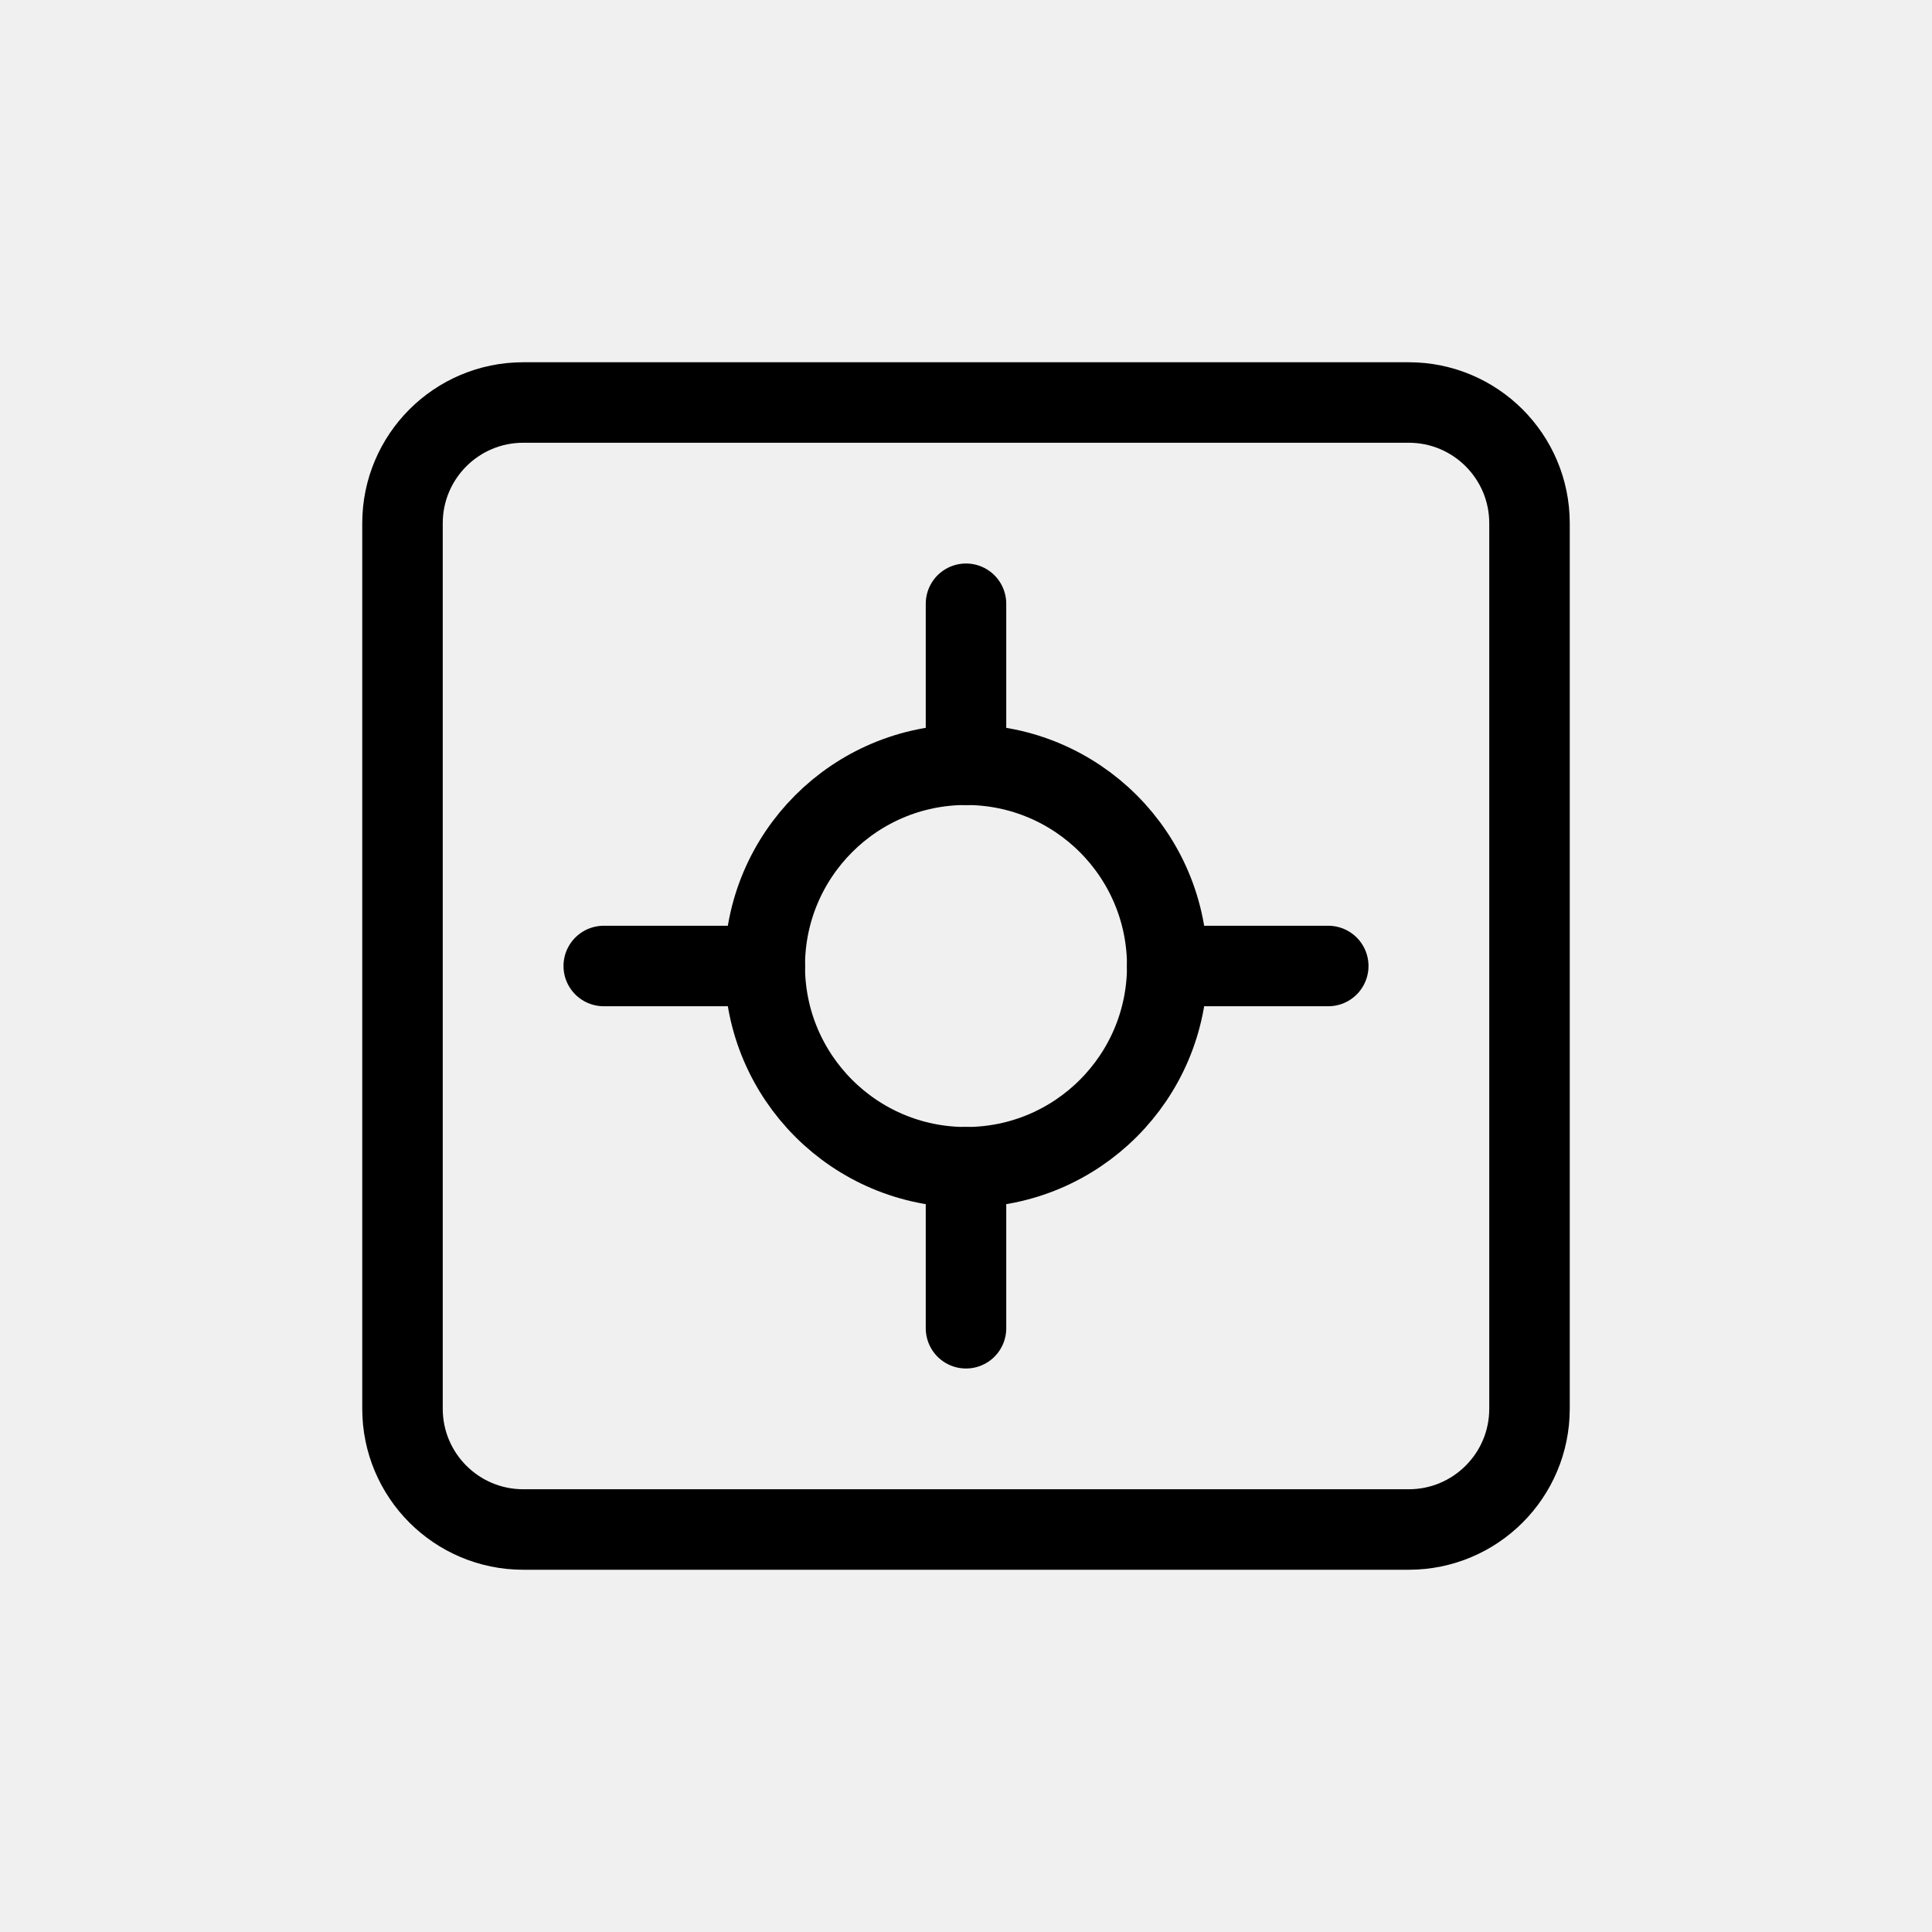
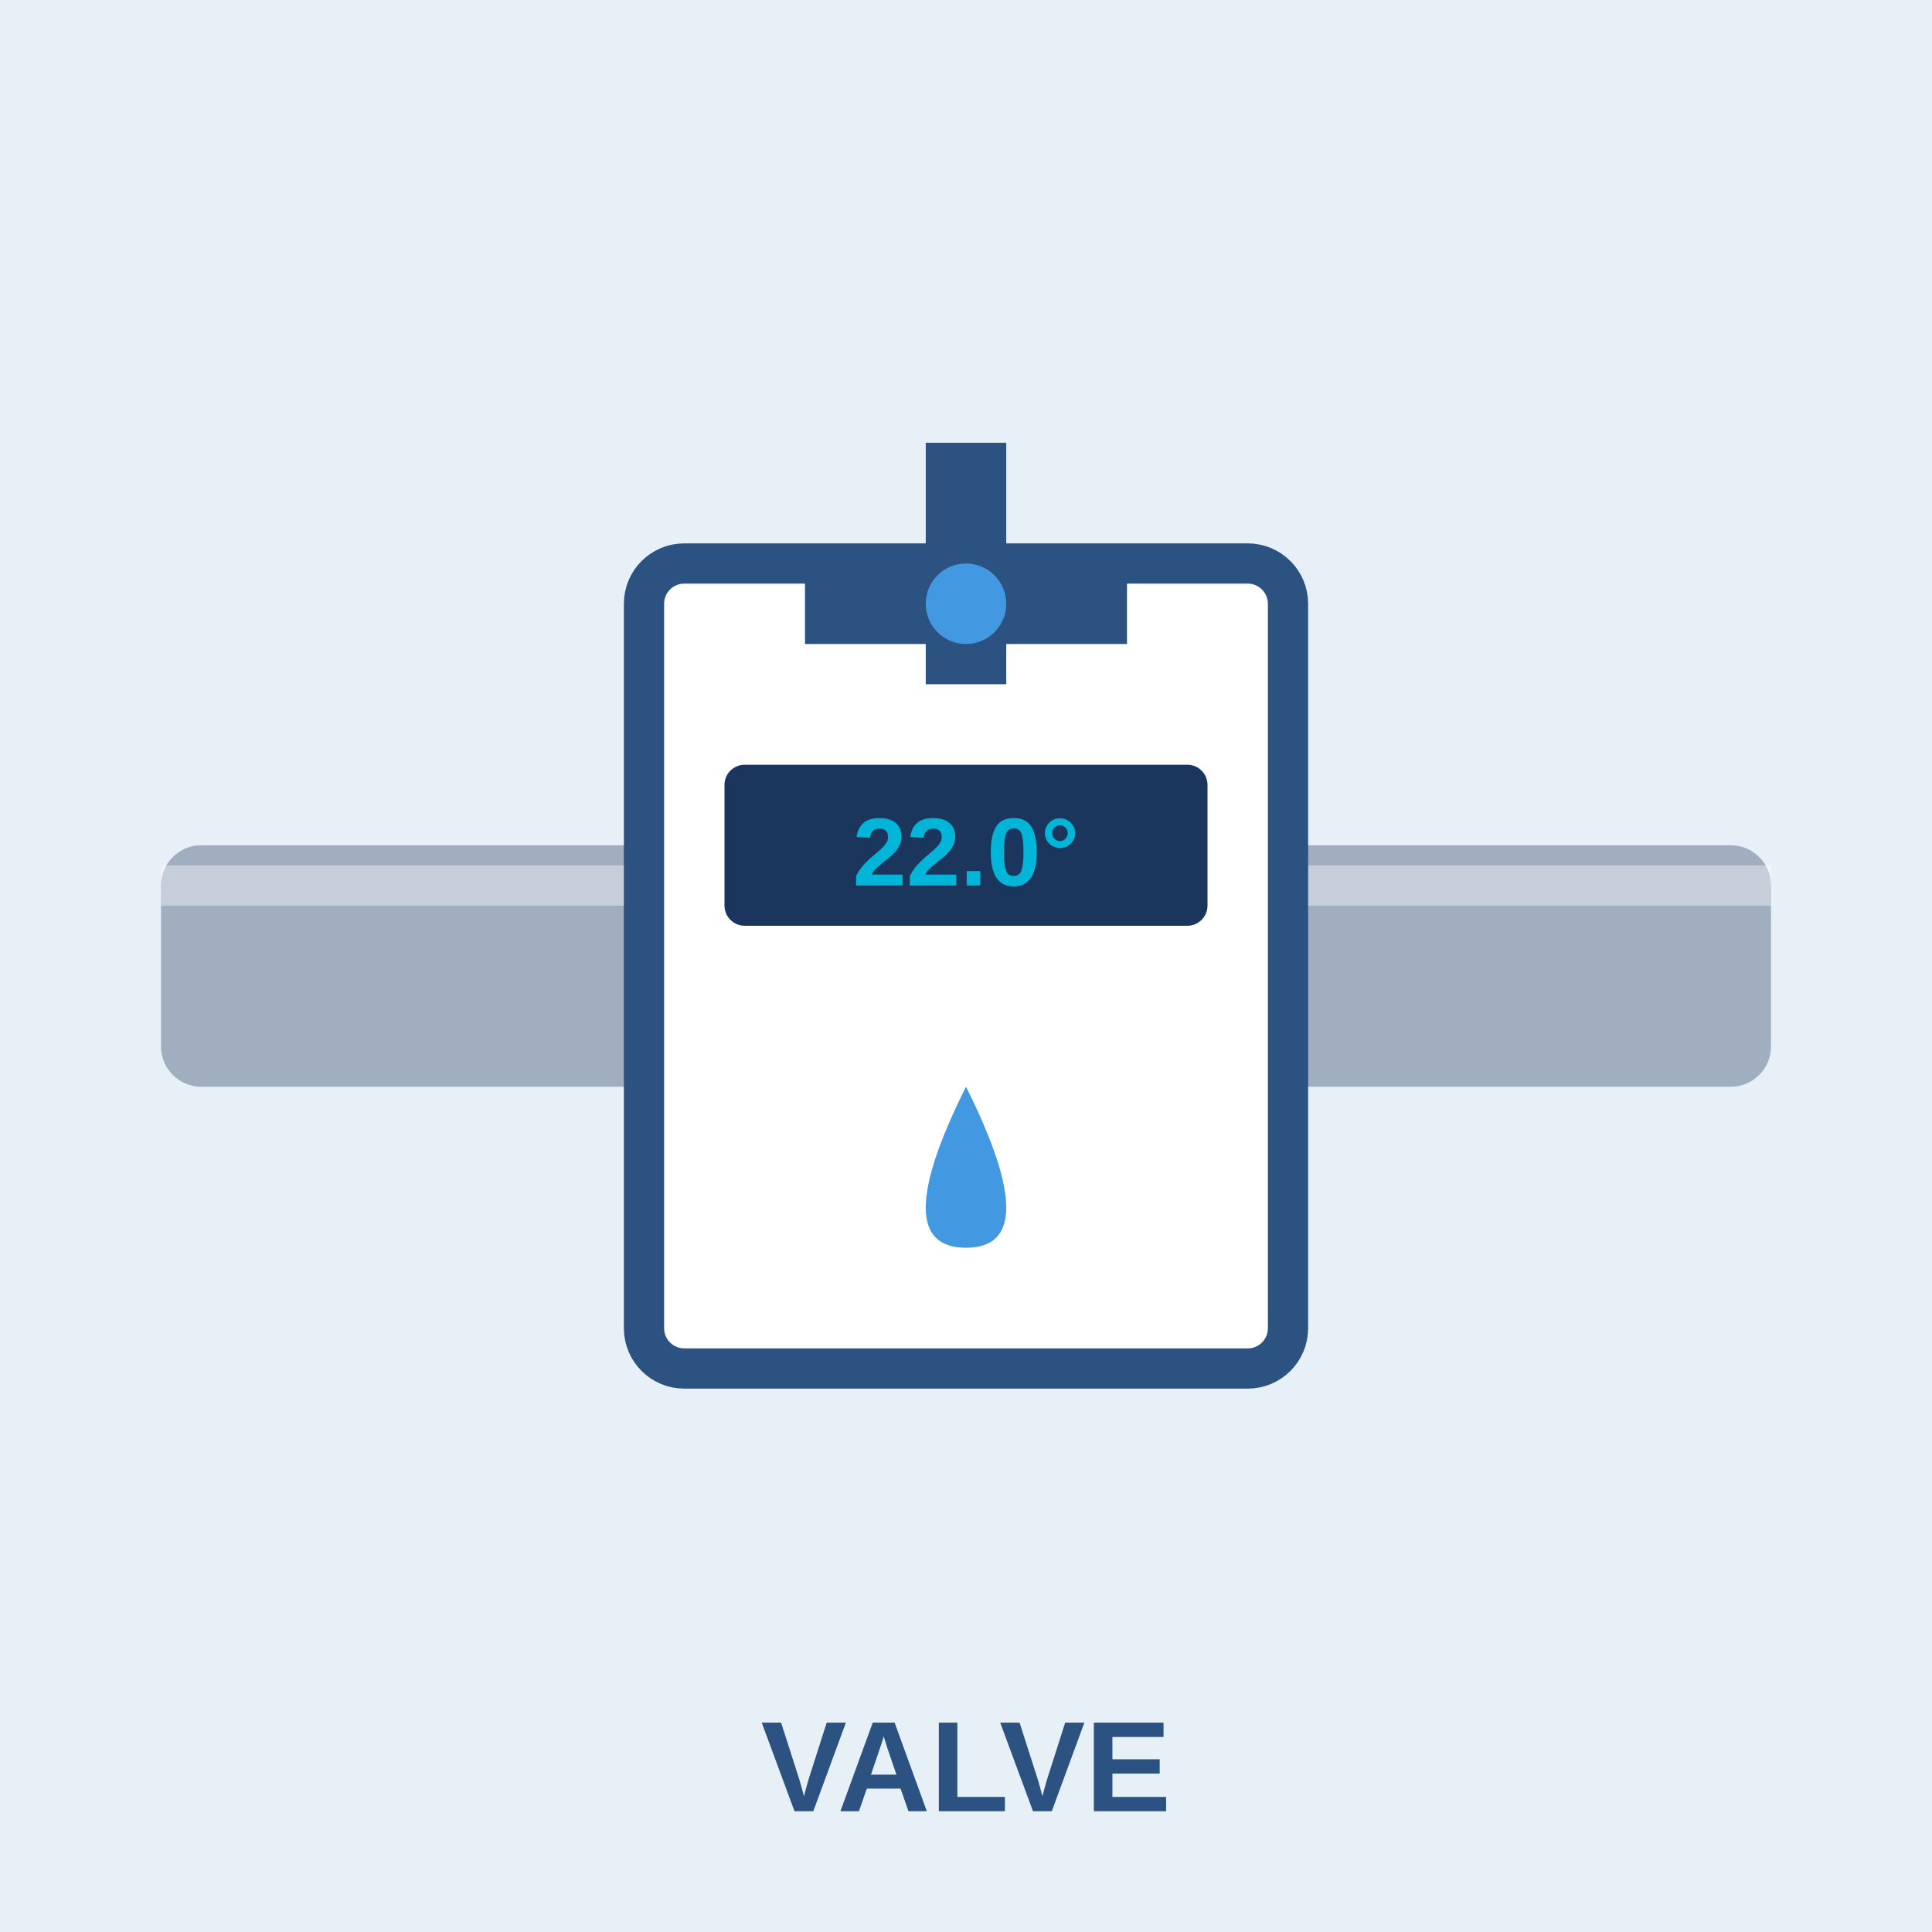
- <svg xmlns="http://www.w3.org/2000/svg" width="960" height="960" viewBox="0 0 960 960" fill="none">
-   <rect x="200" y="200" width="560" height="560" rx="60" stroke="black" stroke-width="40" fill="none" />
-   <circle cx="480" cy="480" r="100" stroke="black" stroke-width="40" fill="none" />
-   <path d="M480 300V380M480 580V660M300 480H380M580 480H660" stroke="black" stroke-width="40" stroke-linecap="round" />
+ <svg xmlns="http://www.w3.org/2000/svg" viewBox="0 0 960 960" fill="none">
+   <rect x="0" y="0" width="960" height="960" fill="#E8F0F7" />
+   <rect x="80" y="420" width="800" height="120" rx="20" fill="#A0AEC0" />
+   <rect x="80" y="430" width="800" height="20" fill="#FFFFFF" opacity="0.4" />
+   <rect x="320" y="280" width="320" height="400" rx="20" fill="#FFFFFF" stroke="#2C5282" stroke-width="20" />
+   <rect x="460" y="220" width="40" height="120" fill="#2C5282" />
+   <rect x="400" y="280" width="160" height="40" fill="#2C5282" />
+   <circle cx="480" cy="300" r="20" fill="#4299E1" />
+   <rect x="360" y="380" width="240" height="80" rx="10" fill="#1A365D" />
+   <text x="480" y="440" font-family="Arial, sans-serif" font-size="48" fill="#00B5D8" text-anchor="middle" font-weight="bold">22.0°</text>
+   <path d="M 480 540 Q 460 580 460 600 Q 460 620 480 620 Q 500 620 500 600 Q 500 580 480 540 Z" fill="#4299E1" />
+   <text x="480" y="900" font-family="Arial, sans-serif" font-size="64" fill="#2C5282" text-anchor="middle" font-weight="bold">VALVE</text>
</svg>
